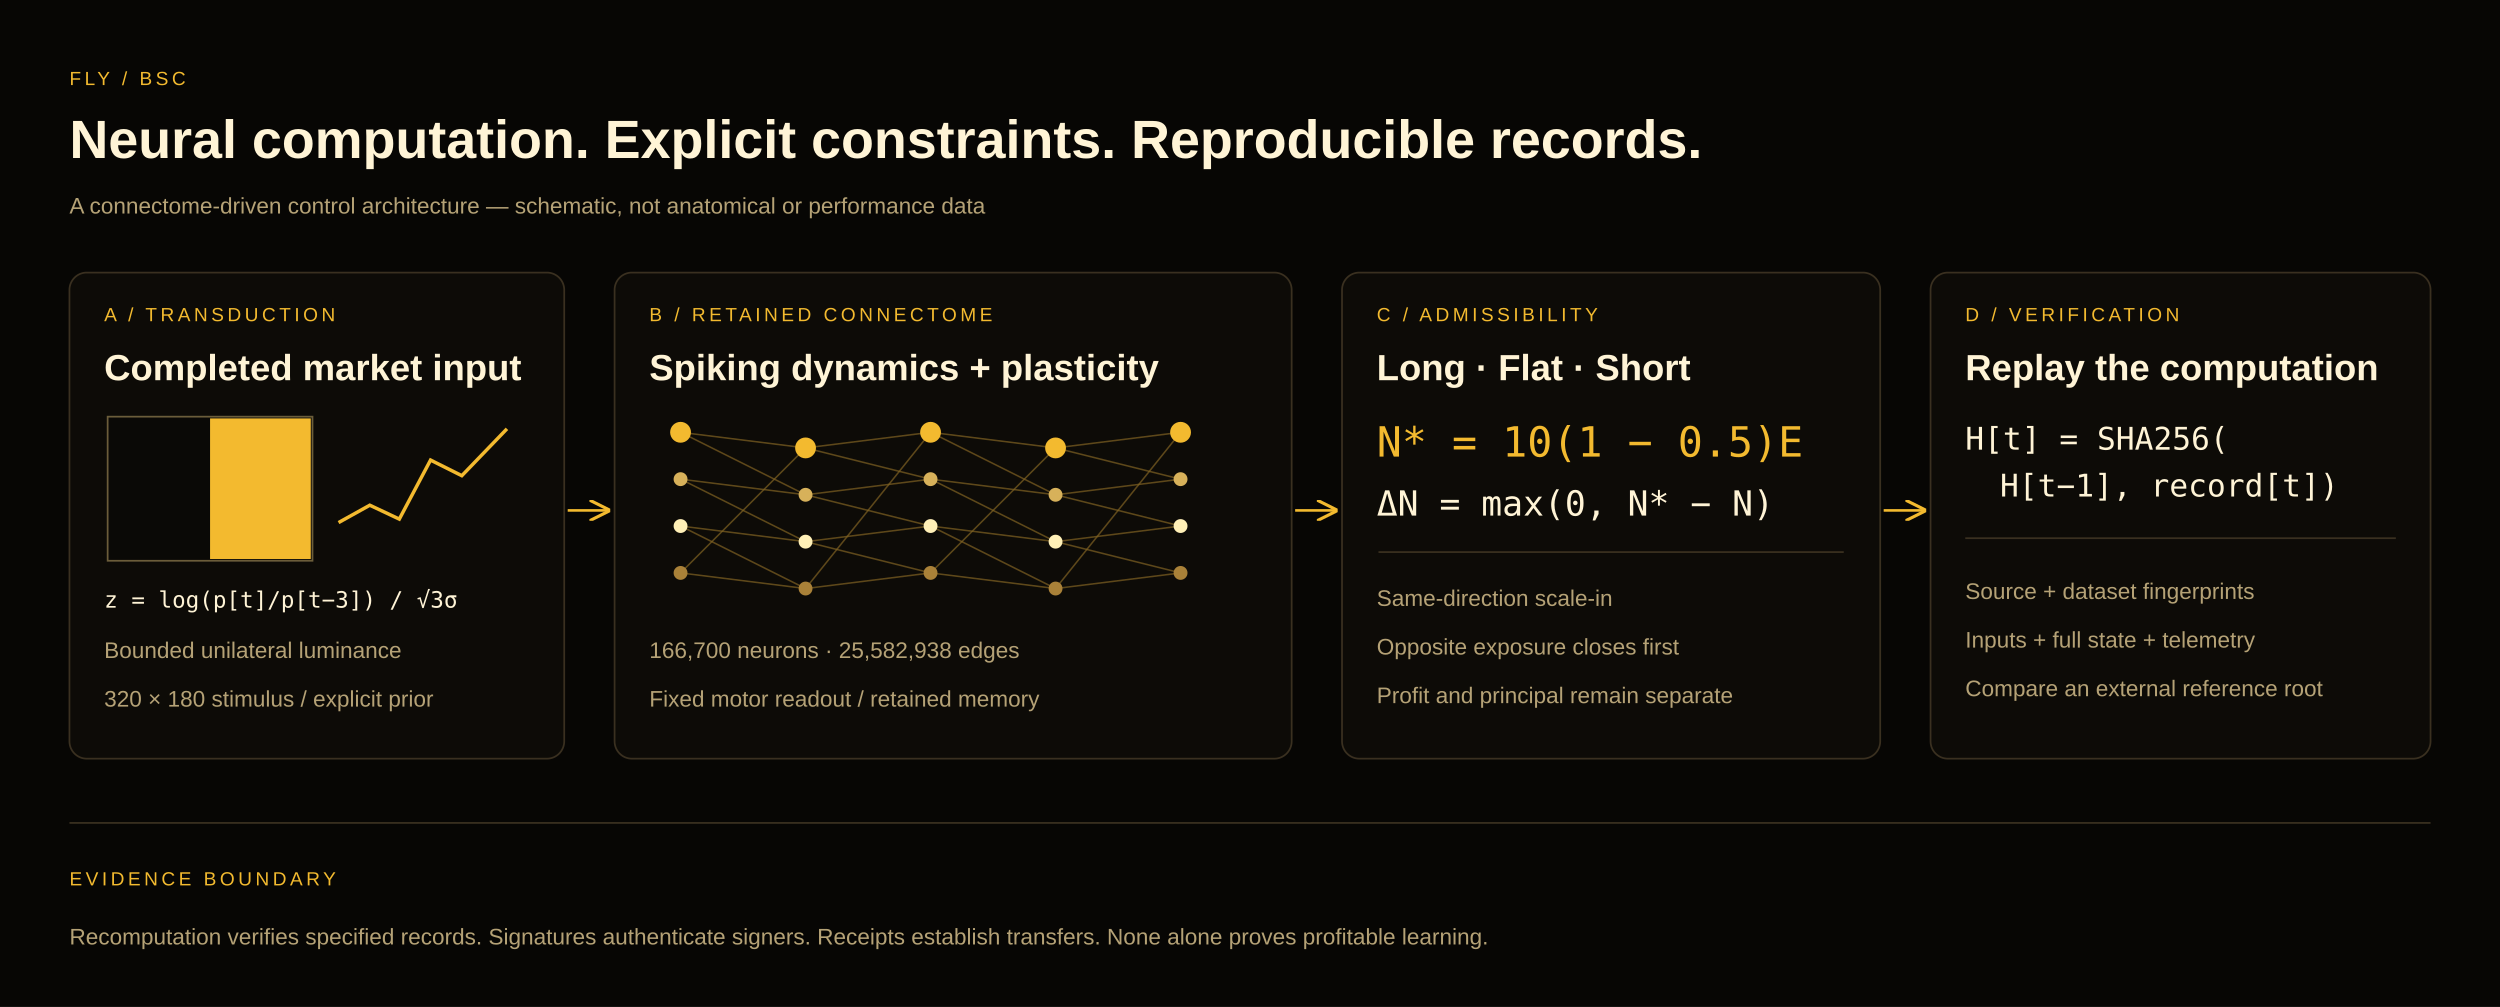
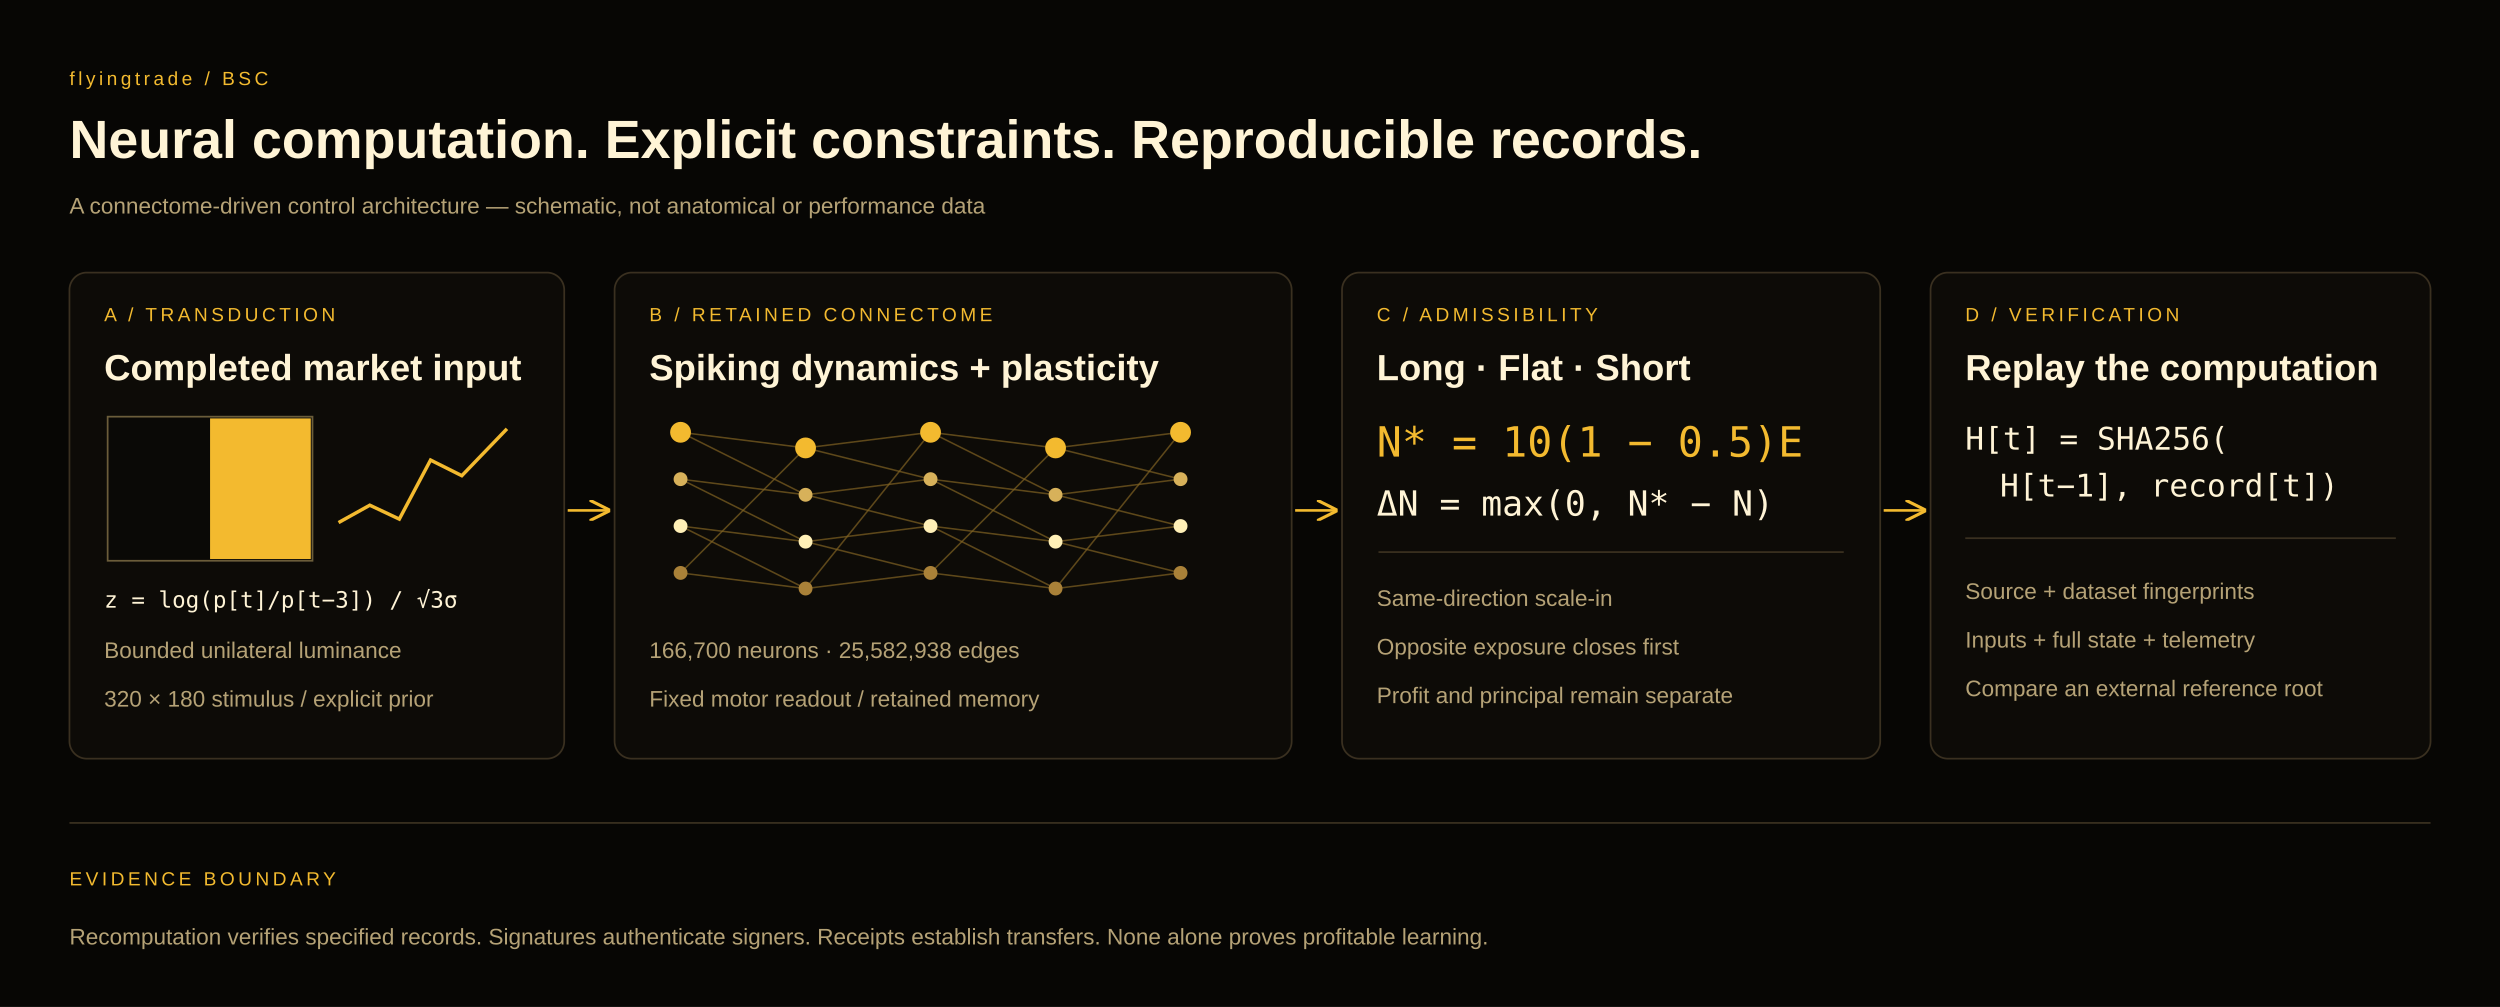
<svg xmlns="http://www.w3.org/2000/svg" width="1440" height="580" viewBox="0 0 1440 580">
  <defs>
    <marker id="arrow" markerWidth="8" markerHeight="8" refX="7" refY="4" orient="auto">
      <path d="M0,0 L8,4 L0,8" fill="none" stroke="#f3ba2f" stroke-width="1.2" />
    </marker>
  </defs>
  <rect width="1440" height="580" fill="#070604" />
  <style>text{font-family:Arial,sans-serif;fill:#fff4d6}.mono{font-family:monospace}.muted{fill:#b5a276}.gold{fill:#f3ba2f}.small{font-size:13px}.label{font-size:11px;letter-spacing:2px}.title{font-size:21px;font-weight:600}</style>
-   <text x="40" y="49" class="label gold">FLY / BSC</text>
+   <text x="40" y="49" class="label gold">flyingtrade / BSC</text>
  <text x="40" y="91" font-size="31" font-weight="600">Neural computation. Explicit constraints. Reproducible records.</text>
  <text x="40" y="123" class="small muted">A connectome-driven control architecture — schematic, not anatomical or performance data</text>
  <rect x="40" y="157" width="285" height="280" rx="10" fill="#0d0b07" stroke="#3a3020" />
  <rect x="354" y="157" width="390" height="280" rx="10" fill="#0d0b07" stroke="#3a3020" />
  <rect x="773" y="157" width="310" height="280" rx="10" fill="#0d0b07" stroke="#3a3020" />
  <rect x="1112" y="157" width="288" height="280" rx="10" fill="#0d0b07" stroke="#3a3020" />
  <text x="60" y="185" class="label gold">A / TRANSDUCTION</text>
  <text x="60" y="219" class="title">Completed market input</text>
  <rect x="62" y="240" width="118" height="83" fill="#0a0906" stroke="#6b5d3a" />
  <rect x="121" y="241" width="58" height="81" fill="#f3ba2f" />
  <path d="M195 301 l18 -10 l17 8 l18 -34 l18 9 l26 -27" fill="none" stroke="#f3ba2f" stroke-width="2" />
  <text x="60" y="350" class="mono small">z = log(p[t]/p[t−3]) / √3σ</text>
  <text x="60" y="379" class="small muted">Bounded unilateral luminance</text>
  <text x="60" y="407" class="small muted">320 × 180 stimulus / explicit prior</text>
  <text x="374" y="185" class="label gold">B / RETAINED CONNECTOME</text>
  <text x="374" y="219" class="title">Spiking dynamics + plasticity</text>
  <path d="M392 249 L464 258" stroke="#806222" stroke-width="0.9" opacity=".7" />
  <path d="M392 249 L464 285" stroke="#806222" stroke-width="0.9" opacity=".7" />
  <path d="M392 276 L464 285" stroke="#806222" stroke-width="0.9" opacity=".7" />
  <path d="M392 276 L464 312" stroke="#806222" stroke-width="0.9" opacity=".7" />
  <path d="M392 303 L464 312" stroke="#806222" stroke-width="0.9" opacity=".7" />
  <path d="M392 303 L464 339" stroke="#806222" stroke-width="0.9" opacity=".7" />
  <path d="M392 330 L464 339" stroke="#806222" stroke-width="0.9" opacity=".7" />
  <path d="M392 330 L464 258" stroke="#806222" stroke-width="0.9" opacity=".7" />
  <path d="M464 258 L536 249" stroke="#806222" stroke-width="0.9" opacity=".7" />
  <path d="M464 258 L536 276" stroke="#806222" stroke-width="0.9" opacity=".7" />
  <path d="M464 285 L536 276" stroke="#806222" stroke-width="0.9" opacity=".7" />
  <path d="M464 285 L536 303" stroke="#806222" stroke-width="0.9" opacity=".7" />
  <path d="M464 312 L536 303" stroke="#806222" stroke-width="0.9" opacity=".7" />
  <path d="M464 312 L536 330" stroke="#806222" stroke-width="0.9" opacity=".7" />
  <path d="M464 339 L536 330" stroke="#806222" stroke-width="0.9" opacity=".7" />
  <path d="M464 339 L536 249" stroke="#806222" stroke-width="0.9" opacity=".7" />
  <path d="M536 249 L608 258" stroke="#806222" stroke-width="0.9" opacity=".7" />
  <path d="M536 249 L608 285" stroke="#806222" stroke-width="0.9" opacity=".7" />
  <path d="M536 276 L608 285" stroke="#806222" stroke-width="0.9" opacity=".7" />
  <path d="M536 276 L608 312" stroke="#806222" stroke-width="0.9" opacity=".7" />
  <path d="M536 303 L608 312" stroke="#806222" stroke-width="0.9" opacity=".7" />
  <path d="M536 303 L608 339" stroke="#806222" stroke-width="0.9" opacity=".7" />
  <path d="M536 330 L608 339" stroke="#806222" stroke-width="0.9" opacity=".7" />
  <path d="M536 330 L608 258" stroke="#806222" stroke-width="0.9" opacity=".7" />
  <path d="M608 258 L680 249" stroke="#806222" stroke-width="0.9" opacity=".7" />
  <path d="M608 258 L680 276" stroke="#806222" stroke-width="0.9" opacity=".7" />
  <path d="M608 285 L680 276" stroke="#806222" stroke-width="0.9" opacity=".7" />
  <path d="M608 285 L680 303" stroke="#806222" stroke-width="0.9" opacity=".7" />
  <path d="M608 312 L680 303" stroke="#806222" stroke-width="0.9" opacity=".7" />
  <path d="M608 312 L680 330" stroke="#806222" stroke-width="0.9" opacity=".7" />
  <path d="M608 339 L680 330" stroke="#806222" stroke-width="0.9" opacity=".7" />
  <path d="M608 339 L680 249" stroke="#806222" stroke-width="0.9" opacity=".7" />
  <circle cx="392" cy="249" r="6" fill="#f3ba2f" />
  <circle cx="392" cy="276" r="4" fill="#d7b15a" />
  <circle cx="392" cy="303" r="4" fill="#fff0b7" />
  <circle cx="392" cy="330" r="4" fill="#a98138" />
  <circle cx="464" cy="258" r="6" fill="#f3ba2f" />
  <circle cx="464" cy="285" r="4" fill="#d7b15a" />
  <circle cx="464" cy="312" r="4" fill="#fff0b7" />
  <circle cx="464" cy="339" r="4" fill="#a98138" />
  <circle cx="536" cy="249" r="6" fill="#f3ba2f" />
  <circle cx="536" cy="276" r="4" fill="#d7b15a" />
  <circle cx="536" cy="303" r="4" fill="#fff0b7" />
  <circle cx="536" cy="330" r="4" fill="#a98138" />
  <circle cx="608" cy="258" r="6" fill="#f3ba2f" />
  <circle cx="608" cy="285" r="4" fill="#d7b15a" />
  <circle cx="608" cy="312" r="4" fill="#fff0b7" />
  <circle cx="608" cy="339" r="4" fill="#a98138" />
  <circle cx="680" cy="249" r="6" fill="#f3ba2f" />
  <circle cx="680" cy="276" r="4" fill="#d7b15a" />
  <circle cx="680" cy="303" r="4" fill="#fff0b7" />
  <circle cx="680" cy="330" r="4" fill="#a98138" />
  <text x="374" y="379" class="small muted">166,700 neurons · 25,582,938 edges</text>
  <text x="374" y="407" class="small muted">Fixed motor readout / retained memory</text>
  <text x="793" y="185" class="label gold">C / ADMISSIBILITY</text>
  <text x="793" y="219" class="title">Long · Flat · Short</text>
  <text x="793" y="263" class="mono gold" font-size="24">N* = 10(1 − 0.5)E</text>
  <text x="793" y="297" class="mono" font-size="20">ΔN = max(0, N* − N)</text>
  <path d="M794 318 H1062" stroke="#3a3020" />
  <text x="793" y="349" class="small muted">Same-direction scale-in</text>
  <text x="793" y="377" class="small muted">Opposite exposure closes first</text>
  <text x="793" y="405" class="small muted">Profit and principal remain separate</text>
  <text x="1132" y="185" class="label gold">D / VERIFICATION</text>
  <text x="1132" y="219" class="title">Replay the computation</text>
  <text x="1132" y="259" class="mono" font-size="18">H[t] = SHA256(</text>
  <text x="1152" y="286" class="mono" font-size="18">H[t−1], record[t])</text>
  <path d="M1132 310 H1380" stroke="#3a3020" />
  <text x="1132" y="345" class="small muted">Source + dataset fingerprints</text>
  <text x="1132" y="373" class="small muted">Inputs + full state + telemetry</text>
  <text x="1132" y="401" class="small muted">Compare an external reference root</text>
  <path d="M327 294 H350" stroke="#f3ba2f" stroke-width="1.5" marker-end="url(#arrow)" />
  <path d="M746 294 H769" stroke="#f3ba2f" stroke-width="1.5" marker-end="url(#arrow)" />
  <path d="M1085 294 H1108" stroke="#f3ba2f" stroke-width="1.5" marker-end="url(#arrow)" />
  <path d="M40 474 H1400" stroke="#3a3020" />
  <text x="40" y="510" class="label gold">EVIDENCE BOUNDARY</text>
  <text x="40" y="544" class="small muted">Recomputation verifies specified records. Signatures authenticate signers. Receipts establish transfers. None alone proves profitable learning.</text>
</svg>
